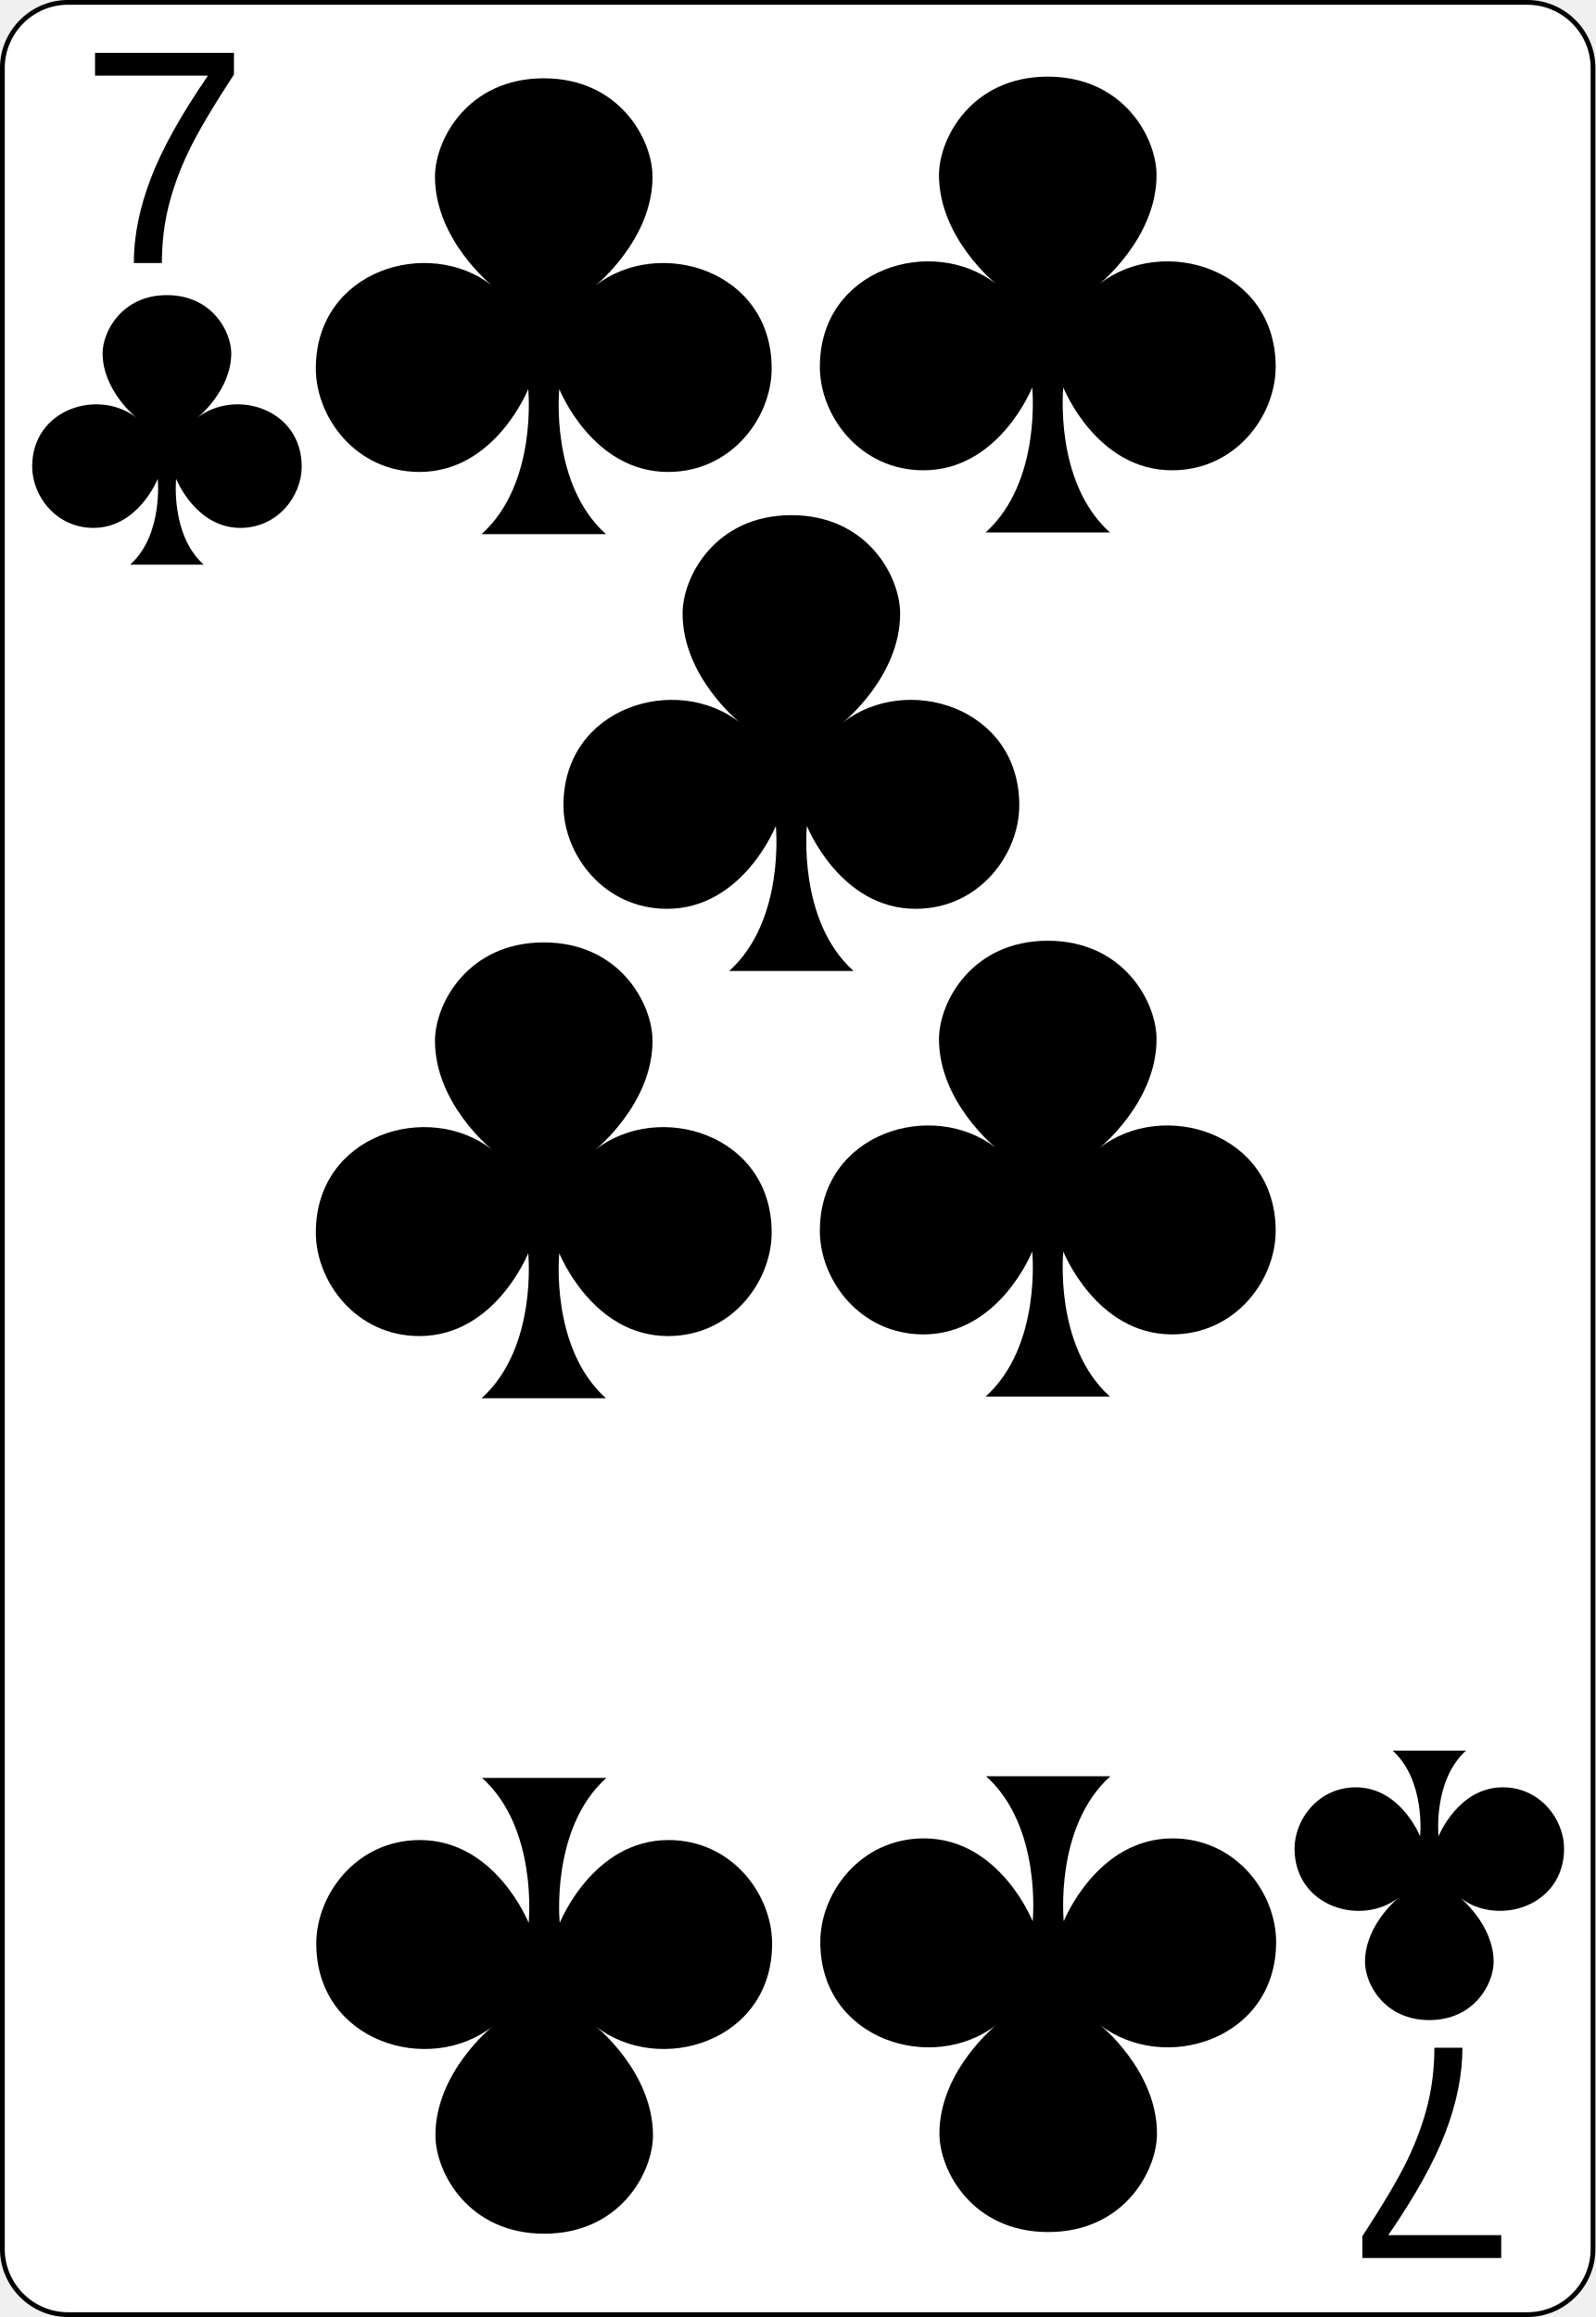
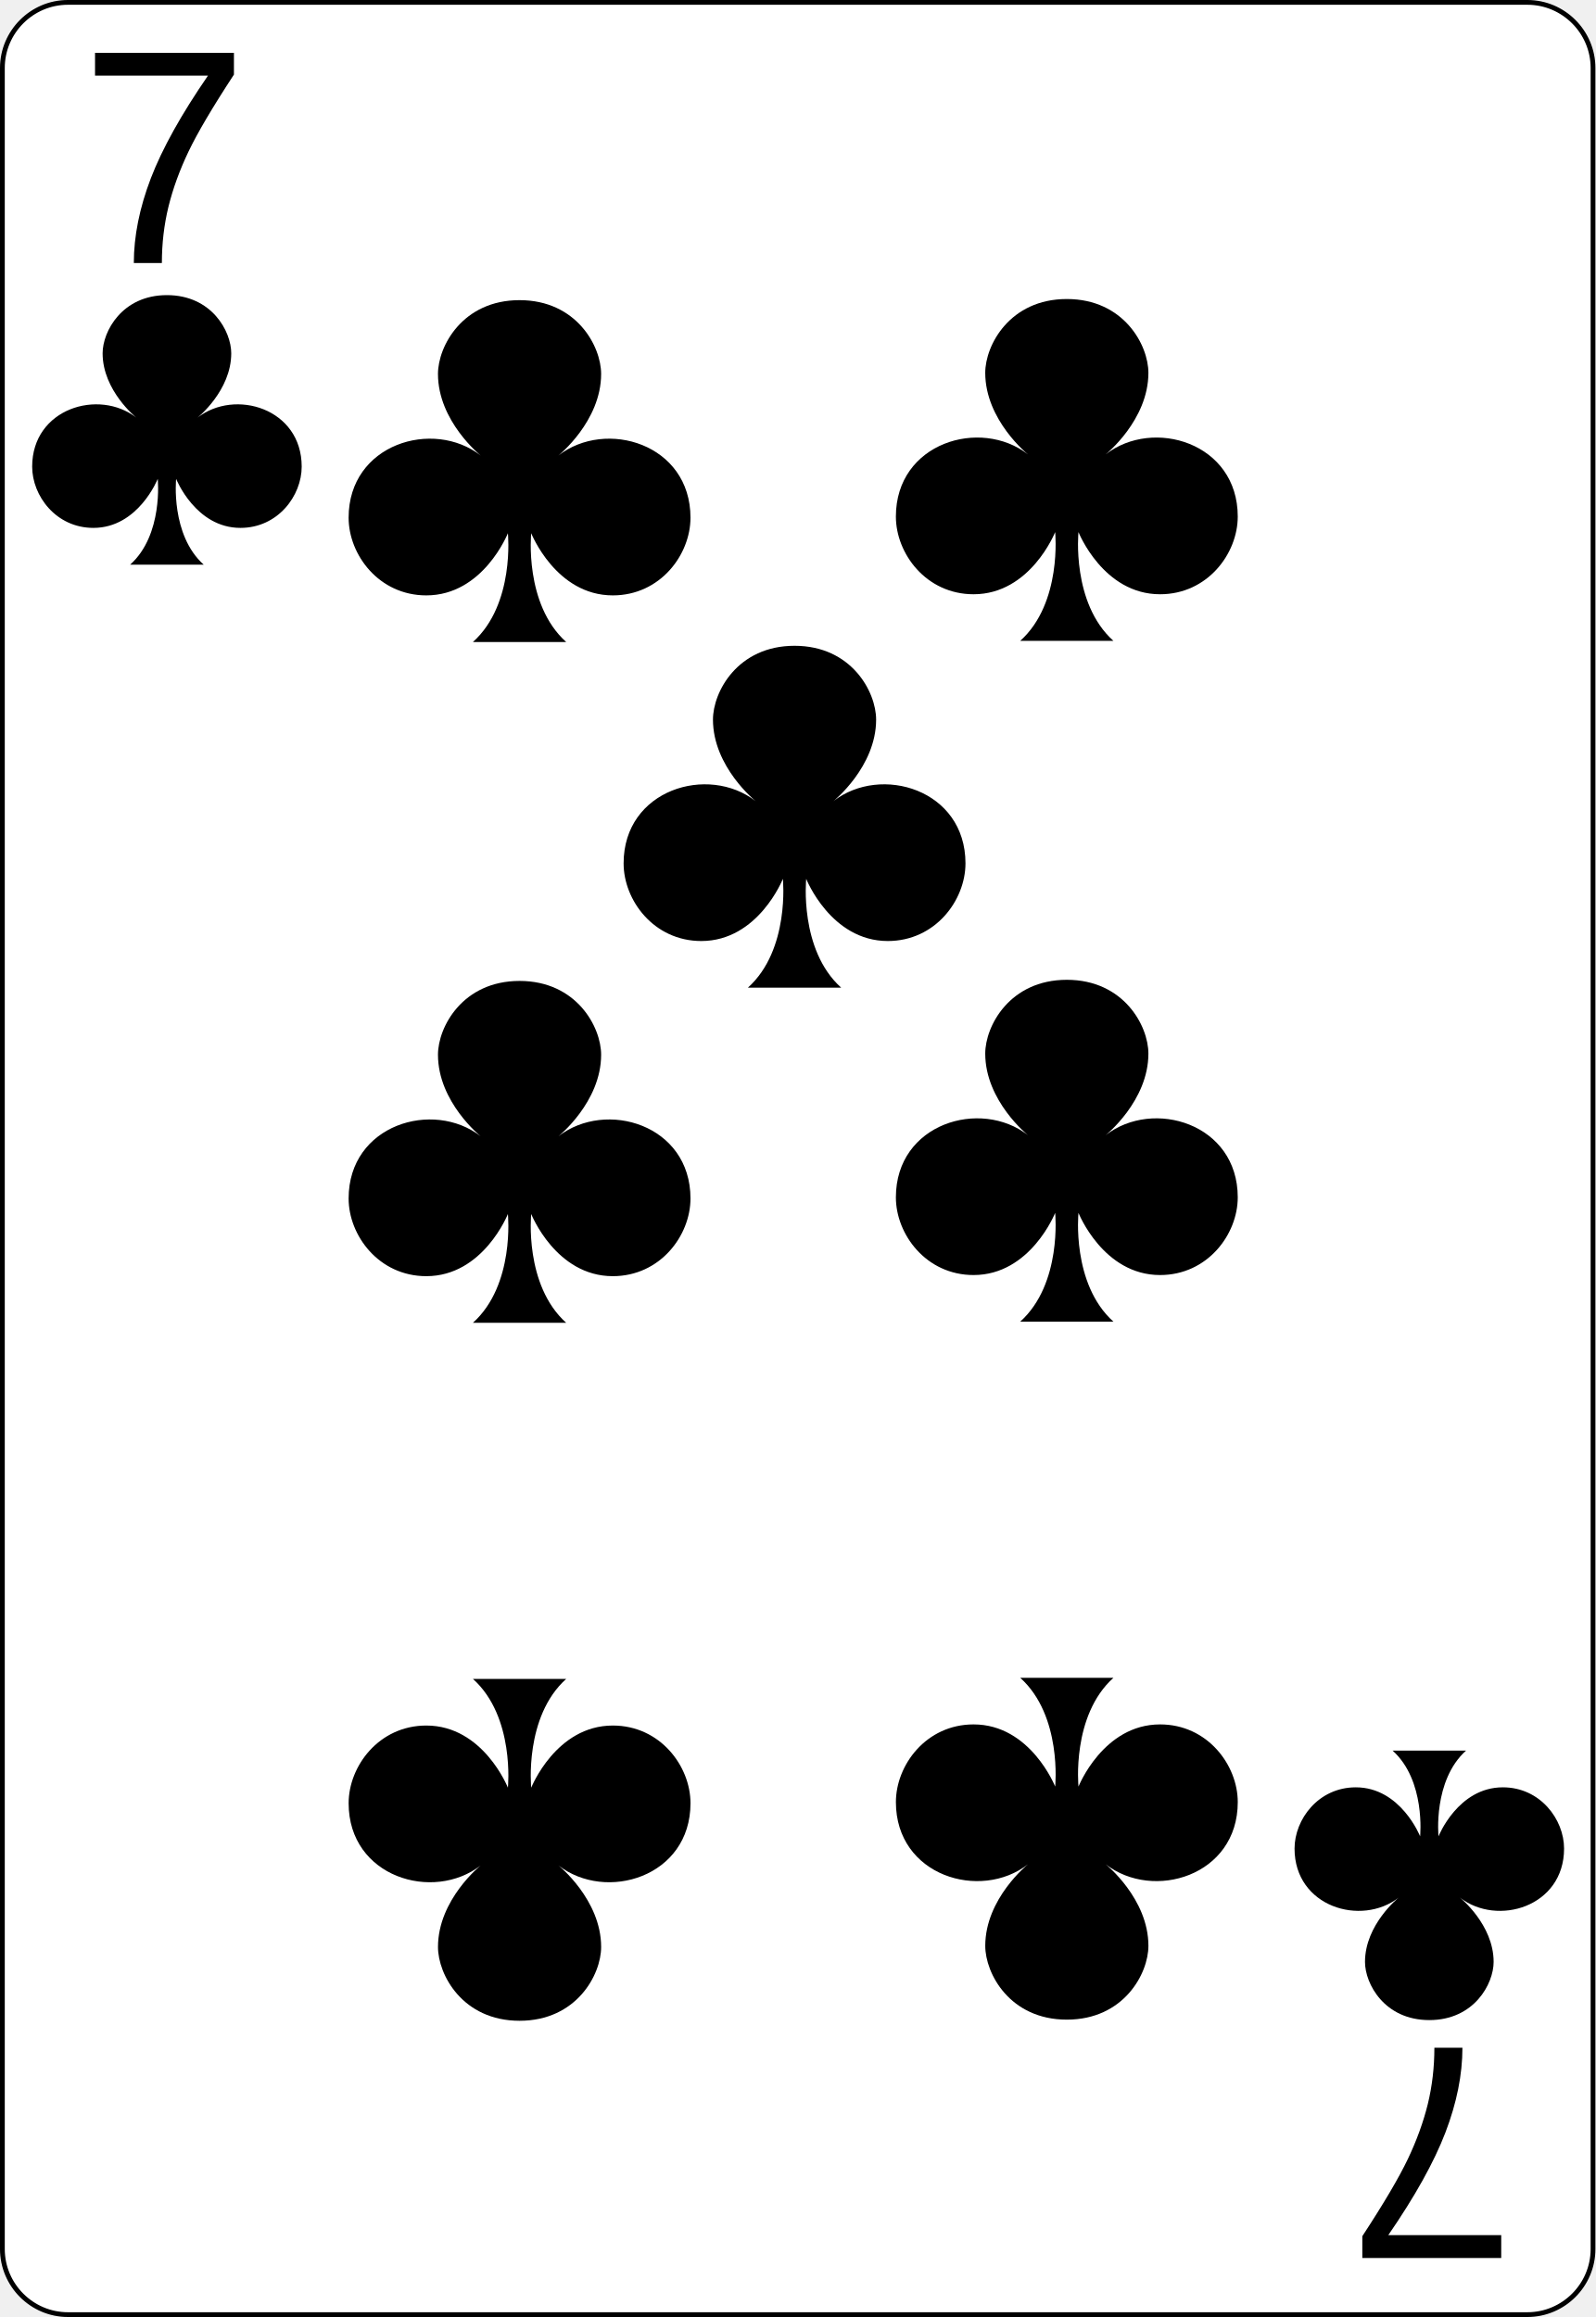
<svg xmlns="http://www.w3.org/2000/svg" xmlns:xlink="http://www.w3.org/1999/xlink" width="167.087pt" height="242.667pt" viewBox="0 0 167.087 242.667" xml:space="preserve" id="svg2" version="1.1">
  <defs id="defs41">
    <radialGradient xlink:href="#linearGradient2984" id="radialGradient3760" cx="48.231" cy="18.138" fx="48.231" fy="18.138" r="9.5" gradientUnits="userSpaceOnUse" gradientTransform="matrix(-1.560526,0.01828294,-0.02684055,-2.290953,123.9838,58.80911)" />
    <linearGradient id="linearGradient2984">
      <stop style="stop-color:#000000;stop-opacity:1;" offset="0" id="stop2986" />
      <stop style="stop-color:#000000;stop-opacity:0.656;" offset="1" id="stop2988" />
    </linearGradient>
    <radialGradient xlink:href="#linearGradient3784" id="radialGradient3792" cx="171.487" cy="511.223" fx="171.487" fy="511.223" r="81.903" gradientTransform="matrix(1.152989,-0.6739155,0.3948202,0.6754904,-233.6326,270.4008)" gradientUnits="userSpaceOnUse" />
    <linearGradient id="linearGradient3784">
      <stop style="stop-color:#ffffff;stop-opacity:0.534;" offset="0" id="stop3786" />
      <stop style="stop-color:#000000;stop-opacity:0;" offset="1" id="stop3788" />
    </linearGradient>
    <radialGradient r="81.903" fy="511.223" fx="171.487" cy="511.223" cx="171.487" gradientTransform="matrix(1.152989,-0.6739155,0.3948202,0.6754904,-233.6326,270.4008)" gradientUnits="userSpaceOnUse" id="radialGradient3855" xlink:href="#linearGradient3784-4" />
    <linearGradient id="linearGradient3784-4">
      <stop style="stop-color:#ffffff;stop-opacity:0.519;" offset="0" id="stop3786-8" />
      <stop style="stop-color:#000000;stop-opacity:0;" offset="1" id="stop3788-6" />
    </linearGradient>
    <radialGradient r="81.903" fy="461.841" fx="181.694" cy="461.841" cx="181.694" gradientTransform="matrix(1.152989,-0.6739155,0.3948202,0.6754904,-233.6326,270.4008)" gradientUnits="userSpaceOnUse" id="radialGradient3916" xlink:href="#linearGradient3784-3" />
    <linearGradient id="linearGradient3784-3">
      <stop style="stop-color:#ffffff;stop-opacity:0.702;" offset="0" id="stop3786-86" />
      <stop style="stop-color:#000000;stop-opacity:0;" offset="1" id="stop3788-2" />
    </linearGradient>
  </defs>
  <g id="Layer_x0020_1" style="fill-rule:nonzero;clip-rule:nonzero;stroke:#000000;stroke-miterlimit:4;">
    <path style="fill:#FFFFFF;stroke-width:0.5;" d="M166.837,235.548c0,3.777-3.087,6.869-6.871,6.869H7.111c-3.775,0-6.861-3.092-6.861-6.869V7.12C0.25,3.343,3.336,0.25,7.111,0.25h152.855    c3.784,0,6.871,3.093,6.871,6.87v228.428z" id="path5" />
    <g style="stroke:none;" id="g7">
      <g id="g9">
				
			</g>
    </g>
    <g id="g15">
			
		</g>
    <g id="g19">
			
		</g>
    <g style="stroke:none;" id="g23">
      <g id="g25">
				
			</g>
    </g>
    <g style="stroke:none;" id="g31">
      <g id="g33">
				
			</g>
    </g>
  </g>
  <text xml:space="preserve" style="font-size:32px;font-style:normal;font-weight:normal;line-height:125%;letter-spacing:0px;word-spacing:0px;fill:#000000;fill-opacity:1;stroke:none;font-family:Bitstream Vera Sans" x="8.311" y="27.548" id="text3788">
    <tspan id="tspan3790" x="8.311" y="27.548" style="font-style:normal;font-variant:normal;font-weight:normal;font-stretch:normal;font-family:Arial;-inkscape-font-specification:Arial">7</tspan>
  </text>
  <g transform="matrix(1.485651,0,0,1.485651,-54.02466,10.01807)" id="layer1-1-4">
    <path id="cl-9" d="m 50.291,22.698 c 0,0 2.375,-1.9 2.375,-4.534 0,-1.542 -1.369,-4.102 -4.534,-4.102 -3.165,0 -4.534,2.561 -4.534,4.102 0,2.634 2.375,4.534 2.375,4.534 -2.638,-2.055 -7.341,-0.652 -7.341,3.455 0,2.056 1.68,4.318 4.318,4.318 3.165,0 4.534,-3.455 4.534,-3.455 0,0 0.402,3.938 -1.943,6.046 h 5.182 c -2.345,-2.107 -1.943,-6.046 -1.943,-6.046 0,0 1.369,3.455 4.534,3.455 2.639,0 4.318,-2.263 4.318,-4.318 0,-4.107 -4.703,-5.51 -7.341,-3.455 z" style="fill:#000000" />
  </g>
  <text xml:space="preserve" style="font-size:32px;font-style:normal;font-weight:normal;line-height:125%;letter-spacing:0px;word-spacing:0px;fill:#000000;fill-opacity:1;stroke:none;font-family:Bitstream Vera Sans" x="-158.864" y="-214.467" id="text3788-8" transform="scale(-1,-1)">
    <tspan id="tspan3790-7" x="-158.864" y="-214.467" style="font-style:normal;font-variant:normal;font-weight:normal;font-stretch:normal;font-family:Arial;-inkscape-font-specification:Arial">7</tspan>
  </text>
  <g transform="matrix(-1.485651,0,0,-1.485651,221.1992,232.4618)" id="layer1-1-4-1">
    <path id="cl-9-7" d="m 50.291,22.698 c 0,0 2.375,-1.9 2.375,-4.534 0,-1.542 -1.369,-4.102 -4.534,-4.102 -3.165,0 -4.534,2.561 -4.534,4.102 0,2.634 2.375,4.534 2.375,4.534 -2.638,-2.055 -7.341,-0.652 -7.341,3.455 0,2.056 1.68,4.318 4.318,4.318 3.165,0 4.534,-3.455 4.534,-3.455 0,0 0.402,3.938 -1.943,6.046 h 5.182 c -2.345,-2.107 -1.943,-6.046 -1.943,-6.046 0,0 1.369,3.455 4.534,3.455 2.639,0 4.318,-2.263 4.318,-4.318 0,-4.107 -4.703,-5.51 -7.341,-3.455 z" style="fill:#000000" />
  </g>
-   <g transform="matrix(2.512578,0,0,2.512578,-63.98839,-27.13112)" id="layer1-1-4-8">
+   <g transform="matrix(1.8844,0,0,1.8844,-36.28743,4.937001)" id="layer1-1-4-8">
    <path id="cl-9-8" d="m 50.291,22.698 c 0,0 2.375,-1.9 2.375,-4.534 0,-1.542 -1.369,-4.102 -4.534,-4.102 -3.165,0 -4.534,2.561 -4.534,4.102 0,2.634 2.375,4.534 2.375,4.534 -2.638,-2.055 -7.341,-0.652 -7.341,3.455 0,2.056 1.68,4.318 4.318,4.318 3.165,0 4.534,-3.455 4.534,-3.455 0,0 0.402,3.938 -1.943,6.046 h 5.182 c -2.345,-2.107 -1.943,-6.046 -1.943,-6.046 0,0 1.369,3.455 4.534,3.455 2.639,0 4.318,-2.263 4.318,-4.318 0,-4.107 -4.703,-5.51 -7.341,-3.455 z" style="fill:#000000" />
  </g>
-   <g transform="matrix(-2.512578,0,0,-2.512578,177.9295,269.2751)" id="layer1-1-4-8-0">
+   <g transform="matrix(-1.8844,0,0,-1.8844,145.1142,238.1407)" id="layer1-1-4-8-0">
    <path id="cl-9-8-6" d="m 50.291,22.698 c 0,0 2.375,-1.9 2.375,-4.534 0,-1.542 -1.369,-4.102 -4.534,-4.102 -3.165,0 -4.534,2.561 -4.534,4.102 0,2.634 2.375,4.534 2.375,4.534 -2.638,-2.055 -7.341,-0.652 -7.341,3.455 0,2.056 1.68,4.318 4.318,4.318 3.165,0 4.534,-3.455 4.534,-3.455 0,0 0.402,3.938 -1.943,6.046 h 5.182 c -2.345,-2.107 -1.943,-6.046 -1.943,-6.046 0,0 1.369,3.455 4.534,3.455 2.639,0 4.318,-2.263 4.318,-4.318 0,-4.107 -4.703,-5.51 -7.341,-3.455 z" style="fill:#000000" />
  </g>
-   <g transform="matrix(2.512578,0,0,2.512578,-63.98839,63.36968)" id="layer1-1-4-8-2">
+   <g transform="matrix(1.8844,0,0,1.8844,-36.28743,76.23779)" id="layer1-1-4-8-2">
    <path id="cl-9-8-0" d="m 50.291,22.698 c 0,0 2.375,-1.9 2.375,-4.534 0,-1.542 -1.369,-4.102 -4.534,-4.102 -3.165,0 -4.534,2.561 -4.534,4.102 0,2.634 2.375,4.534 2.375,4.534 -2.638,-2.055 -7.341,-0.652 -7.341,3.455 0,2.056 1.68,4.318 4.318,4.318 3.165,0 4.534,-3.455 4.534,-3.455 0,0 0.402,3.938 -1.943,6.046 h 5.182 c -2.345,-2.107 -1.943,-6.046 -1.943,-6.046 0,0 1.369,3.455 4.534,3.455 2.639,0 4.318,-2.263 4.318,-4.318 0,-4.107 -4.703,-5.51 -7.341,-3.455 z" style="fill:#000000" />
  </g>
-   <g transform="matrix(2.512578,0,0,2.512578,-11.20333,-27.30484)" id="layer1-1-4-8-8">
+   <g transform="matrix(1.8844,0,0,1.8844,21.02791,4.818877)" id="layer1-1-4-8-8">
    <path id="cl-9-8-9" d="m 50.291,22.698 c 0,0 2.375,-1.9 2.375,-4.534 0,-1.542 -1.369,-4.102 -4.534,-4.102 -3.165,0 -4.534,2.561 -4.534,4.102 0,2.634 2.375,4.534 2.375,4.534 -2.638,-2.055 -7.341,-0.652 -7.341,3.455 0,2.056 1.68,4.318 4.318,4.318 3.165,0 4.534,-3.455 4.534,-3.455 0,0 0.402,3.938 -1.943,6.046 h 5.182 c -2.345,-2.107 -1.943,-6.046 -1.943,-6.046 0,0 1.369,3.455 4.534,3.455 2.639,0 4.318,-2.263 4.318,-4.318 0,-4.107 -4.703,-5.51 -7.341,-3.455 z" style="fill:#000000" />
  </g>
-   <g transform="matrix(-2.512578,0,0,-2.512578,230.7146,269.1014)" id="layer1-1-4-8-0-2">
+   <g transform="matrix(-1.8844,0,0,-1.8844,202.4295,238.0226)" id="layer1-1-4-8-0-2">
    <path id="cl-9-8-6-6" d="m 50.291,22.698 c 0,0 2.375,-1.9 2.375,-4.534 0,-1.542 -1.369,-4.102 -4.534,-4.102 -3.165,0 -4.534,2.561 -4.534,4.102 0,2.634 2.375,4.534 2.375,4.534 -2.638,-2.055 -7.341,-0.652 -7.341,3.455 0,2.056 1.68,4.318 4.318,4.318 3.165,0 4.534,-3.455 4.534,-3.455 0,0 0.402,3.938 -1.943,6.046 h 5.182 c -2.345,-2.107 -1.943,-6.046 -1.943,-6.046 0,0 1.369,3.455 4.534,3.455 2.639,0 4.318,-2.263 4.318,-4.318 0,-4.107 -4.703,-5.51 -7.341,-3.455 z" style="fill:#000000" />
  </g>
-   <g transform="matrix(2.512578,0,0,2.512578,-11.20333,63.19596)" id="layer1-1-4-8-2-6">
+   <g transform="matrix(1.8844,0,0,1.8844,21.02791,76.11968)" id="layer1-1-4-8-2-6">
    <path id="cl-9-8-0-4" d="m 50.291,22.698 c 0,0 2.375,-1.9 2.375,-4.534 0,-1.542 -1.369,-4.102 -4.534,-4.102 -3.165,0 -4.534,2.561 -4.534,4.102 0,2.634 2.375,4.534 2.375,4.534 -2.638,-2.055 -7.341,-0.652 -7.341,3.455 0,2.056 1.68,4.318 4.318,4.318 3.165,0 4.534,-3.455 4.534,-3.455 0,0 0.402,3.938 -1.943,6.046 h 5.182 c -2.345,-2.107 -1.943,-6.046 -1.943,-6.046 0,0 1.369,3.455 4.534,3.455 2.639,0 4.318,-2.263 4.318,-4.318 0,-4.107 -4.703,-5.51 -7.341,-3.455 z" style="fill:#000000" />
  </g>
-   <g transform="matrix(2.512578,0,0,2.512578,-38.0557,18.62236)" id="layer1-1-4-8-6">
+   <g transform="matrix(1.8844,0,0,1.8844,-7.487426,41.13713)" id="layer1-1-4-8-6">
    <path id="cl-9-8-8" d="m 50.291,22.698 c 0,0 2.375,-1.9 2.375,-4.534 0,-1.542 -1.369,-4.102 -4.534,-4.102 -3.165,0 -4.534,2.561 -4.534,4.102 0,2.634 2.375,4.534 2.375,4.534 -2.638,-2.055 -7.341,-0.652 -7.341,3.455 0,2.056 1.68,4.318 4.318,4.318 3.165,0 4.534,-3.455 4.534,-3.455 0,0 0.402,3.938 -1.943,6.046 h 5.182 c -2.345,-2.107 -1.943,-6.046 -1.943,-6.046 0,0 1.369,3.455 4.534,3.455 2.639,0 4.318,-2.263 4.318,-4.318 0,-4.107 -4.703,-5.51 -7.341,-3.455 z" style="fill:#000000" />
  </g>
</svg>
